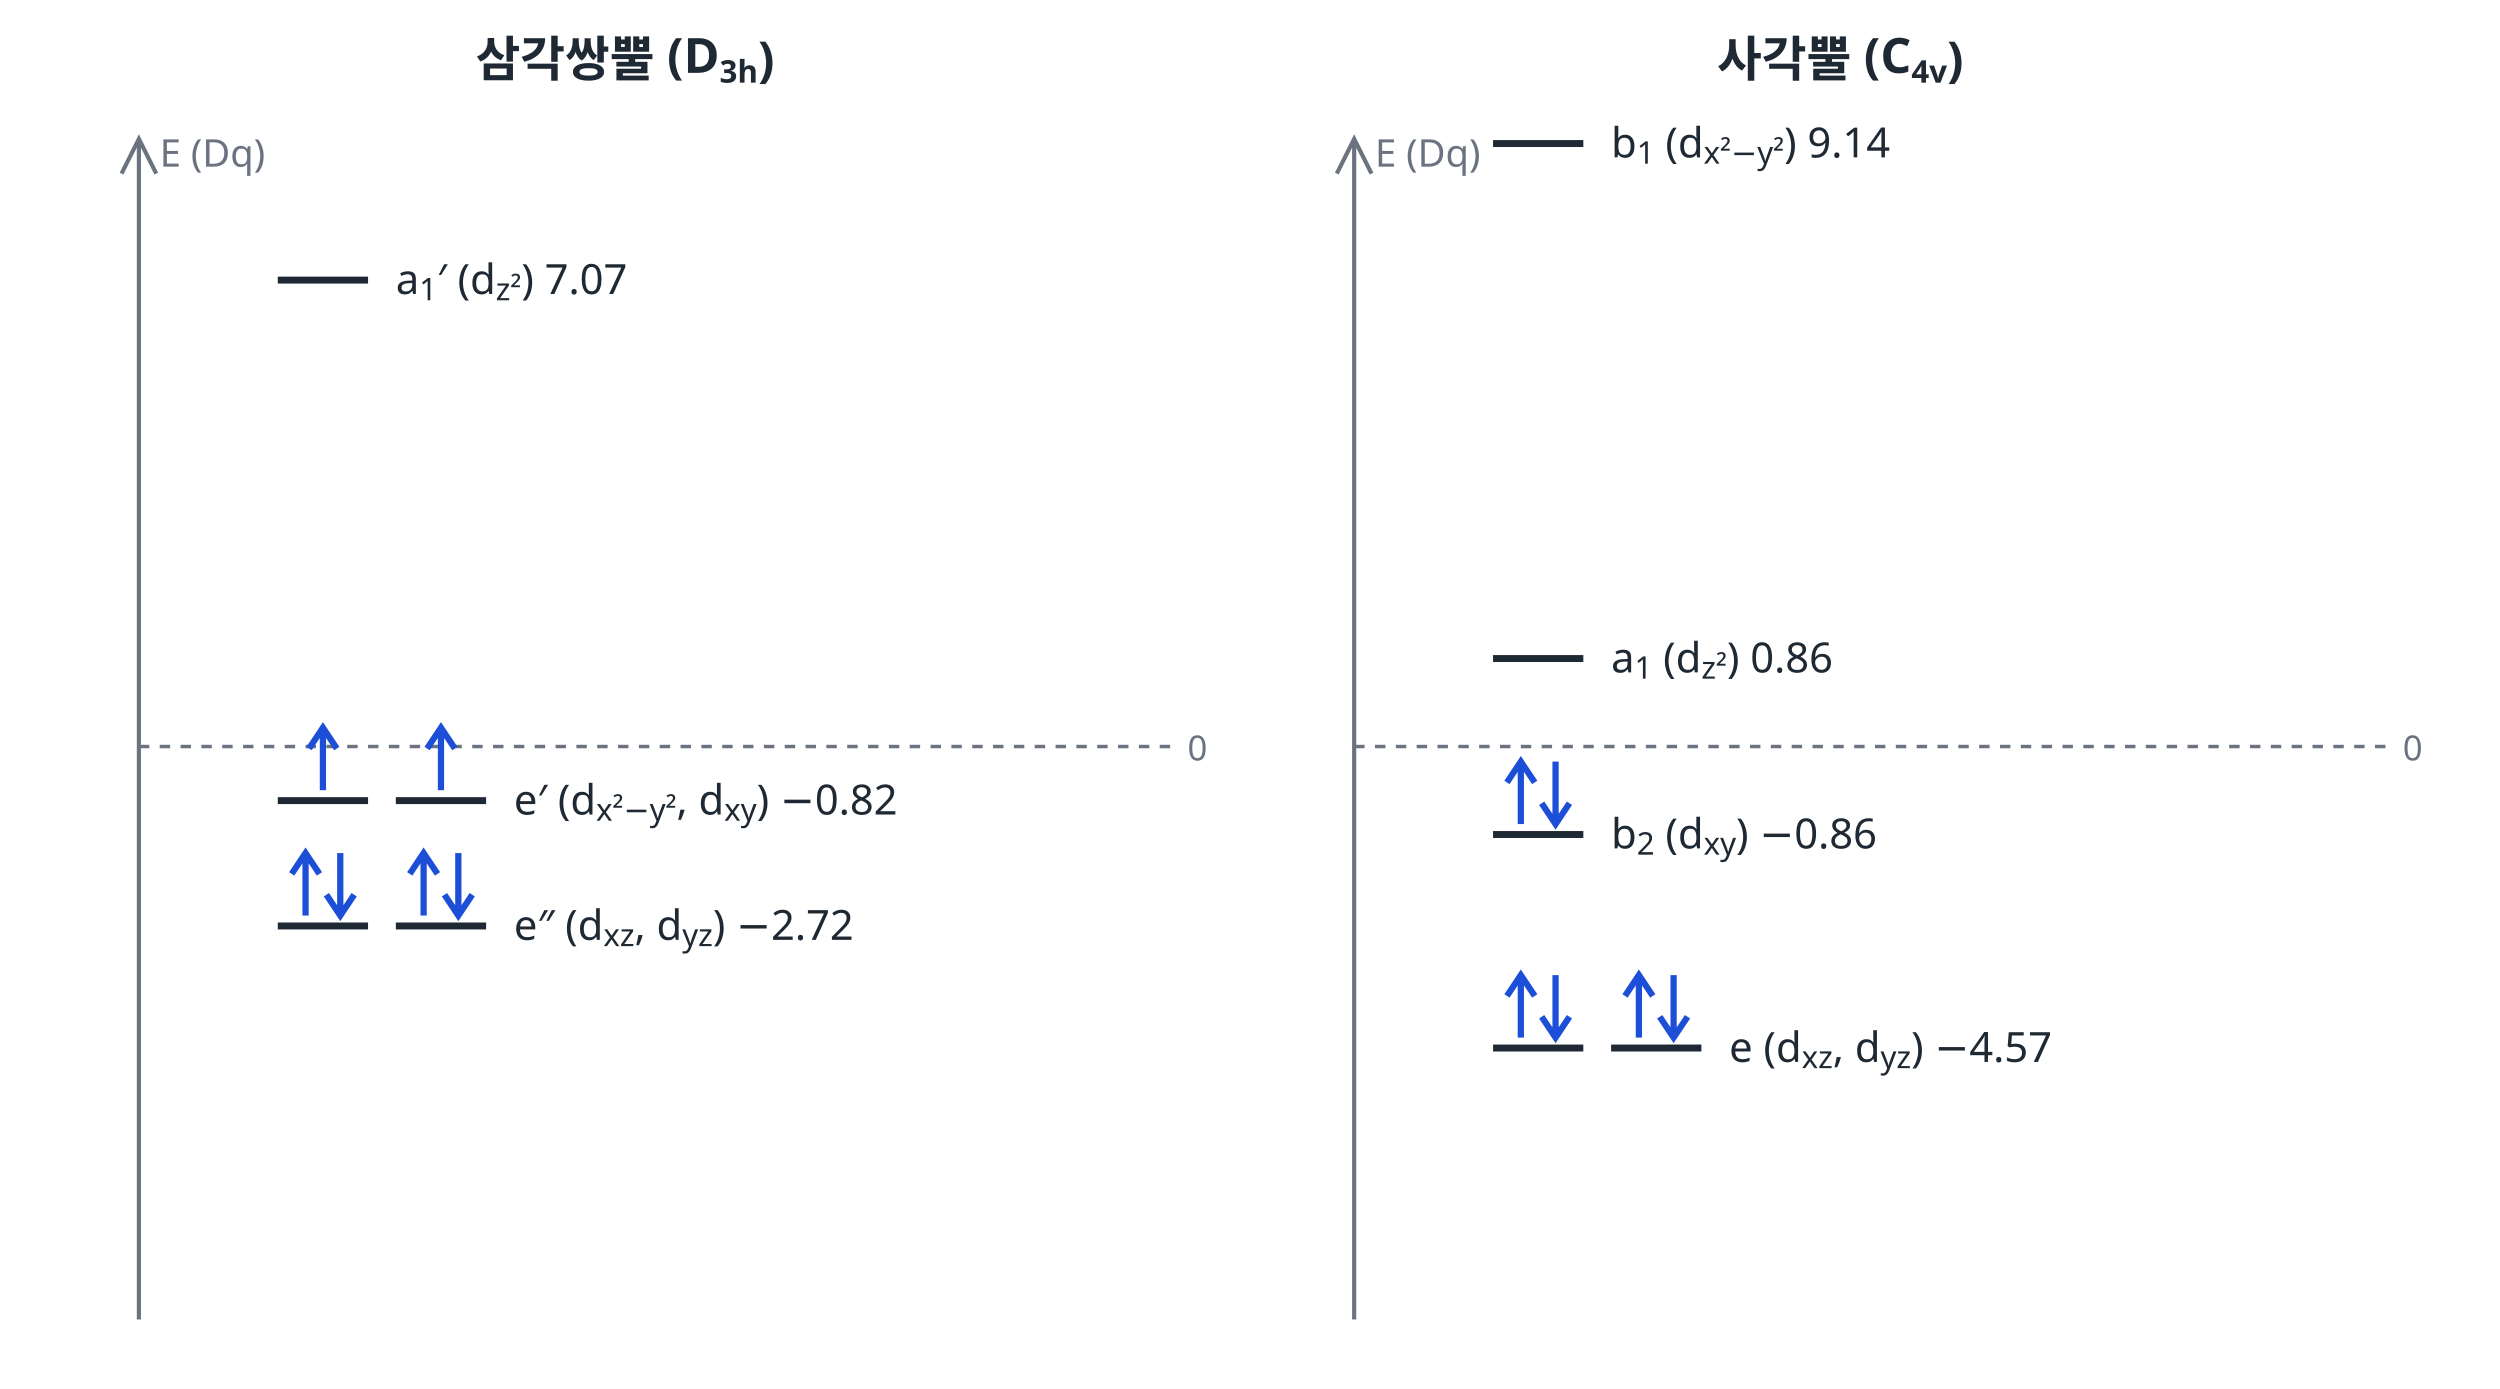
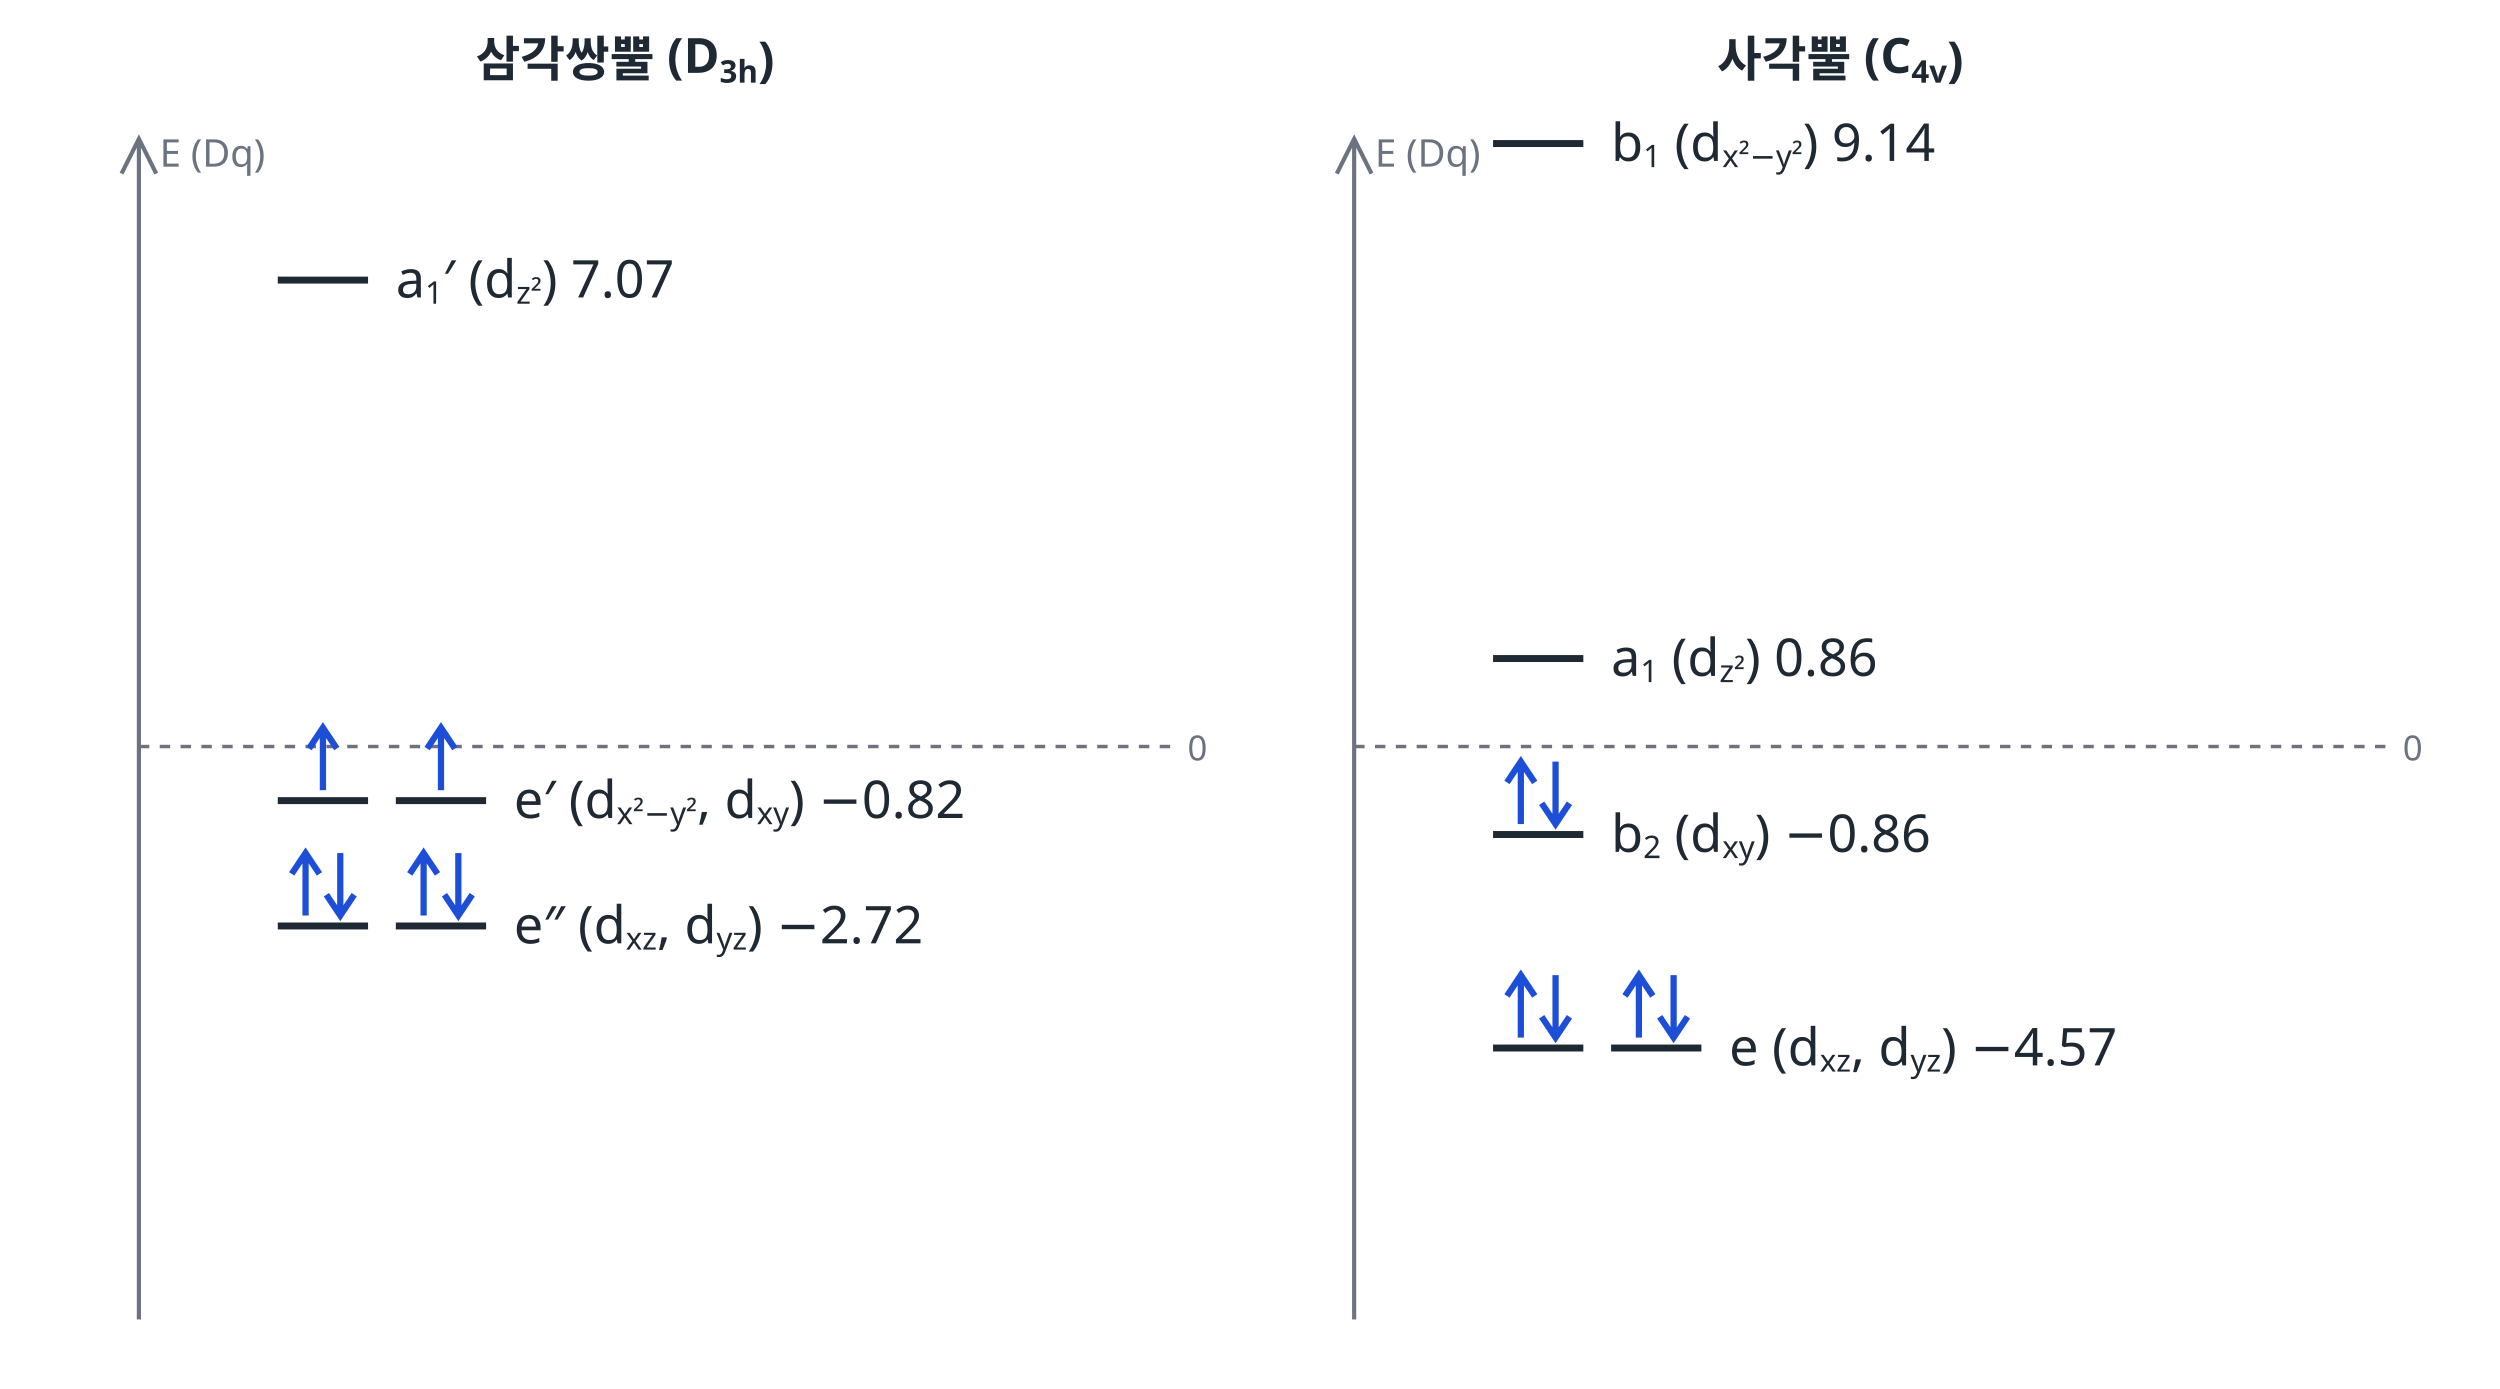
<svg xmlns="http://www.w3.org/2000/svg" viewBox="0 0 720 400" width="720" height="400">
  <rect width="720" height="400" fill="white" />
  <text x="180" y="22" font-size="14" text-anchor="middle" fill="#1f2933" font-weight="bold" font-family="Noto Sans KR, sans-serif">삼각쌍뿔 (D<tspan baseline-shift="sub" font-size="9">3h</tspan>)</text>
  <path d="M40 380 L40 40 M35 50 L40 40 L45 50" stroke="#6b7280" stroke-width="1.2" fill="none" />
  <text x="46" y="48" font-size="11" text-anchor="start" fill="#6b7280" font-weight="normal" font-family="Noto Sans KR, sans-serif">E (Dq)</text>
  <line x1="40" y1="215" x2="340" y2="215" stroke="#6b7280" stroke-width="1" stroke-dasharray="3 3" />
  <text x="342" y="219" font-size="10" text-anchor="start" fill="#6b7280" font-weight="normal" font-family="Noto Sans KR, sans-serif">0</text>
  <line x1="80" y1="80.67" x2="106" y2="80.67" stroke="#1f2933" stroke-width="2" />
-   <text x="114" y="84.67" font-size="12" text-anchor="start" fill="#1f2933" font-weight="normal" font-family="Noto Sans KR, sans-serif">a<tspan baseline-shift="sub" font-size="9">1</tspan>′ (d<tspan baseline-shift="sub" font-size="9">z²</tspan>)  7.07</text>
+   <text x="114" y="85.67" font-size="15" text-anchor="start" fill="#1f2933" font-weight="normal" font-family="Noto Sans KR, sans-serif">a<tspan baseline-shift="sub" font-size="9">1</tspan>′ (d<tspan baseline-shift="sub" font-size="9">z²</tspan>)  7.07</text>
  <line x1="80" y1="230.58" x2="106" y2="230.58" stroke="#1f2933" stroke-width="2" />
  <path d="M93.0 227.58 L93.0 209.58 M89.0 215.58 L93.0 209.58 L97.0 215.58" stroke="#1d4ed8" stroke-width="1.8" fill="none" />
  <line x1="114" y1="230.58" x2="140" y2="230.58" stroke="#1f2933" stroke-width="2" />
  <path d="M127.0 227.58 L127.0 209.58 M123.0 215.58 L127.0 209.58 L131.0 215.58" stroke="#1d4ed8" stroke-width="1.8" fill="none" />
-   <text x="148" y="234.58" font-size="12" text-anchor="start" fill="#1f2933" font-weight="normal" font-family="Noto Sans KR, sans-serif">e′ (d<tspan baseline-shift="sub" font-size="9">x²−y²</tspan>, d<tspan baseline-shift="sub" font-size="9">xy</tspan>)  −0.82</text>
+   <text x="148" y="235.58" font-size="15" text-anchor="start" fill="#1f2933" font-weight="normal" font-family="Noto Sans KR, sans-serif">e′ (d<tspan baseline-shift="sub" font-size="9">x²−y²</tspan>, d<tspan baseline-shift="sub" font-size="9">xy</tspan>)  −0.82</text>
  <line x1="80" y1="266.68" x2="106" y2="266.68" stroke="#1f2933" stroke-width="2" />
  <path d="M88.0 263.68 L88.0 245.68 M84.0 251.68 L88.0 245.68 L92.0 251.68" stroke="#1d4ed8" stroke-width="1.8" fill="none" />
  <path d="M98.0 245.68 L98.0 263.68 M94.0 257.68 L98.0 263.68 L102.0 257.68" stroke="#1d4ed8" stroke-width="1.8" fill="none" />
  <line x1="114" y1="266.68" x2="140" y2="266.68" stroke="#1f2933" stroke-width="2" />
  <path d="M122.0 263.68 L122.0 245.68 M118.0 251.68 L122.0 245.68 L126.0 251.68" stroke="#1d4ed8" stroke-width="1.8" fill="none" />
  <path d="M132.0 245.68 L132.0 263.68 M128.0 257.68 L132.0 263.68 L136.0 257.68" stroke="#1d4ed8" stroke-width="1.8" fill="none" />
-   <text x="148" y="270.68" font-size="12" text-anchor="start" fill="#1f2933" font-weight="normal" font-family="Noto Sans KR, sans-serif">e″ (d<tspan baseline-shift="sub" font-size="9">xz</tspan>, d<tspan baseline-shift="sub" font-size="9">yz</tspan>)  −2.72</text>
+   <text x="148" y="271.68" font-size="15" text-anchor="start" fill="#1f2933" font-weight="normal" font-family="Noto Sans KR, sans-serif">e″ (d<tspan baseline-shift="sub" font-size="9">xz</tspan>, d<tspan baseline-shift="sub" font-size="9">yz</tspan>)  −2.72</text>
  <text x="530" y="22" font-size="14" text-anchor="middle" fill="#1f2933" font-weight="bold" font-family="Noto Sans KR, sans-serif">사각뿔 (C<tspan baseline-shift="sub" font-size="9">4v</tspan>)</text>
  <path d="M390 380 L390 40 M385 50 L390 40 L395 50" stroke="#6b7280" stroke-width="1.2" fill="none" />
  <text x="396" y="48" font-size="11" text-anchor="start" fill="#6b7280" font-weight="normal" font-family="Noto Sans KR, sans-serif">E (Dq)</text>
  <line x1="390" y1="215" x2="690" y2="215" stroke="#6b7280" stroke-width="1" stroke-dasharray="3 3" />
  <text x="692" y="219" font-size="10" text-anchor="start" fill="#6b7280" font-weight="normal" font-family="Noto Sans KR, sans-serif">0</text>
  <line x1="430" y1="41.34" x2="456" y2="41.34" stroke="#1f2933" stroke-width="2" />
-   <text x="464" y="45.34" font-size="12" text-anchor="start" fill="#1f2933" font-weight="normal" font-family="Noto Sans KR, sans-serif">b<tspan baseline-shift="sub" font-size="9">1</tspan> (d<tspan baseline-shift="sub" font-size="9">x²−y²</tspan>)  9.14</text>
+   <text x="464" y="46.34" font-size="15" text-anchor="start" fill="#1f2933" font-weight="normal" font-family="Noto Sans KR, sans-serif">b<tspan baseline-shift="sub" font-size="9">1</tspan> (d<tspan baseline-shift="sub" font-size="9">x²−y²</tspan>)  9.14</text>
  <line x1="430" y1="189.66" x2="456" y2="189.66" stroke="#1f2933" stroke-width="2" />
-   <text x="464" y="193.66" font-size="12" text-anchor="start" fill="#1f2933" font-weight="normal" font-family="Noto Sans KR, sans-serif">a<tspan baseline-shift="sub" font-size="9">1</tspan> (d<tspan baseline-shift="sub" font-size="9">z²</tspan>)  0.86</text>
+   <text x="464" y="194.66" font-size="15" text-anchor="start" fill="#1f2933" font-weight="normal" font-family="Noto Sans KR, sans-serif">a<tspan baseline-shift="sub" font-size="9">1</tspan> (d<tspan baseline-shift="sub" font-size="9">z²</tspan>)  0.86</text>
  <line x1="430" y1="240.34" x2="456" y2="240.34" stroke="#1f2933" stroke-width="2" />
  <path d="M438.0 237.34 L438.0 219.34 M434.0 225.34 L438.0 219.34 L442.0 225.34" stroke="#1d4ed8" stroke-width="1.8" fill="none" />
  <path d="M448.0 219.34 L448.0 237.34 M444.0 231.34 L448.0 237.34 L452.0 231.34" stroke="#1d4ed8" stroke-width="1.8" fill="none" />
-   <text x="464" y="244.34" font-size="12" text-anchor="start" fill="#1f2933" font-weight="normal" font-family="Noto Sans KR, sans-serif">b<tspan baseline-shift="sub" font-size="9">2</tspan> (d<tspan baseline-shift="sub" font-size="9">xy</tspan>)  −0.86</text>
+   <text x="464" y="245.34" font-size="15" text-anchor="start" fill="#1f2933" font-weight="normal" font-family="Noto Sans KR, sans-serif">b<tspan baseline-shift="sub" font-size="9">2</tspan> (d<tspan baseline-shift="sub" font-size="9">xy</tspan>)  −0.86</text>
  <line x1="430" y1="301.83" x2="456" y2="301.83" stroke="#1f2933" stroke-width="2" />
  <path d="M438.0 298.83 L438.0 280.83 M434.0 286.83 L438.0 280.83 L442.0 286.83" stroke="#1d4ed8" stroke-width="1.8" fill="none" />
  <path d="M448.0 280.83 L448.0 298.83 M444.0 292.83 L448.0 298.83 L452.0 292.83" stroke="#1d4ed8" stroke-width="1.8" fill="none" />
  <line x1="464" y1="301.83" x2="490" y2="301.83" stroke="#1f2933" stroke-width="2" />
  <path d="M472.0 298.83 L472.0 280.83 M468.0 286.83 L472.0 280.83 L476.0 286.83" stroke="#1d4ed8" stroke-width="1.8" fill="none" />
  <path d="M482.0 280.83 L482.0 298.83 M478.0 292.83 L482.0 298.83 L486.0 292.83" stroke="#1d4ed8" stroke-width="1.8" fill="none" />
-   <text x="498" y="305.83" font-size="12" text-anchor="start" fill="#1f2933" font-weight="normal" font-family="Noto Sans KR, sans-serif">e (d<tspan baseline-shift="sub" font-size="9">xz</tspan>, d<tspan baseline-shift="sub" font-size="9">yz</tspan>)  −4.57</text>
+   <text x="498" y="306.83" font-size="15" text-anchor="start" fill="#1f2933" font-weight="normal" font-family="Noto Sans KR, sans-serif">e (d<tspan baseline-shift="sub" font-size="9">xz</tspan>, d<tspan baseline-shift="sub" font-size="9">yz</tspan>)  −4.57</text>
</svg>
